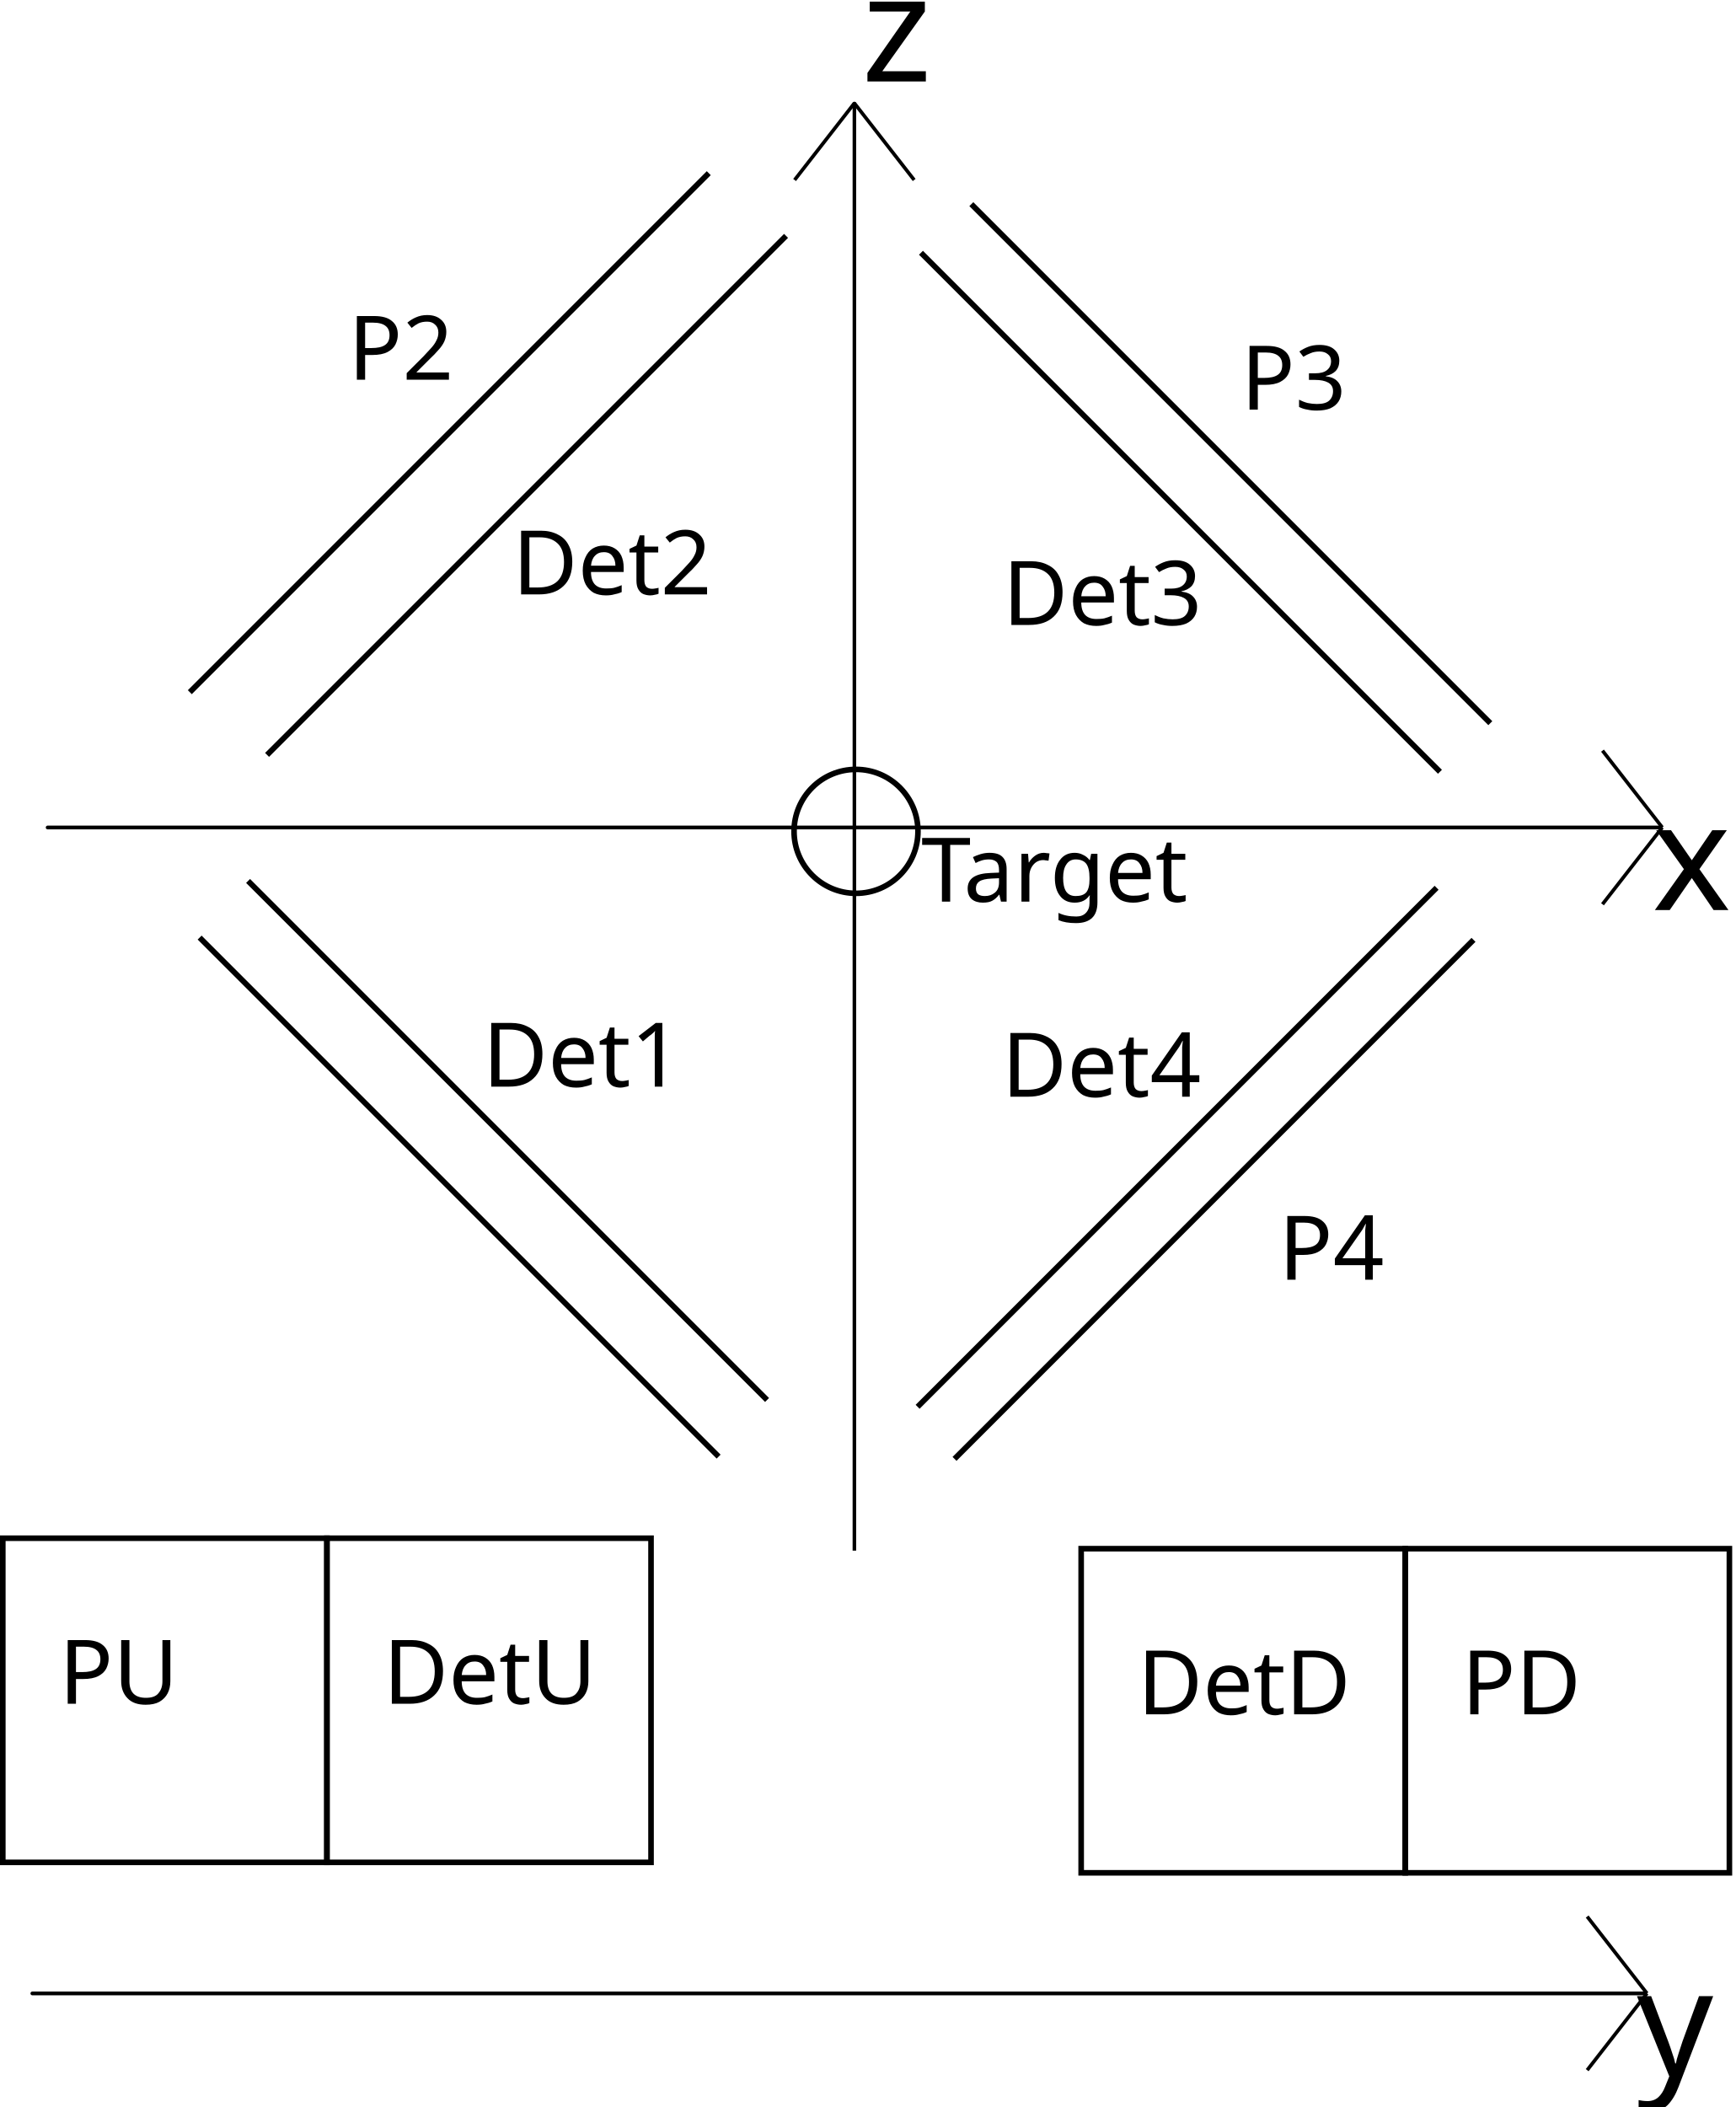
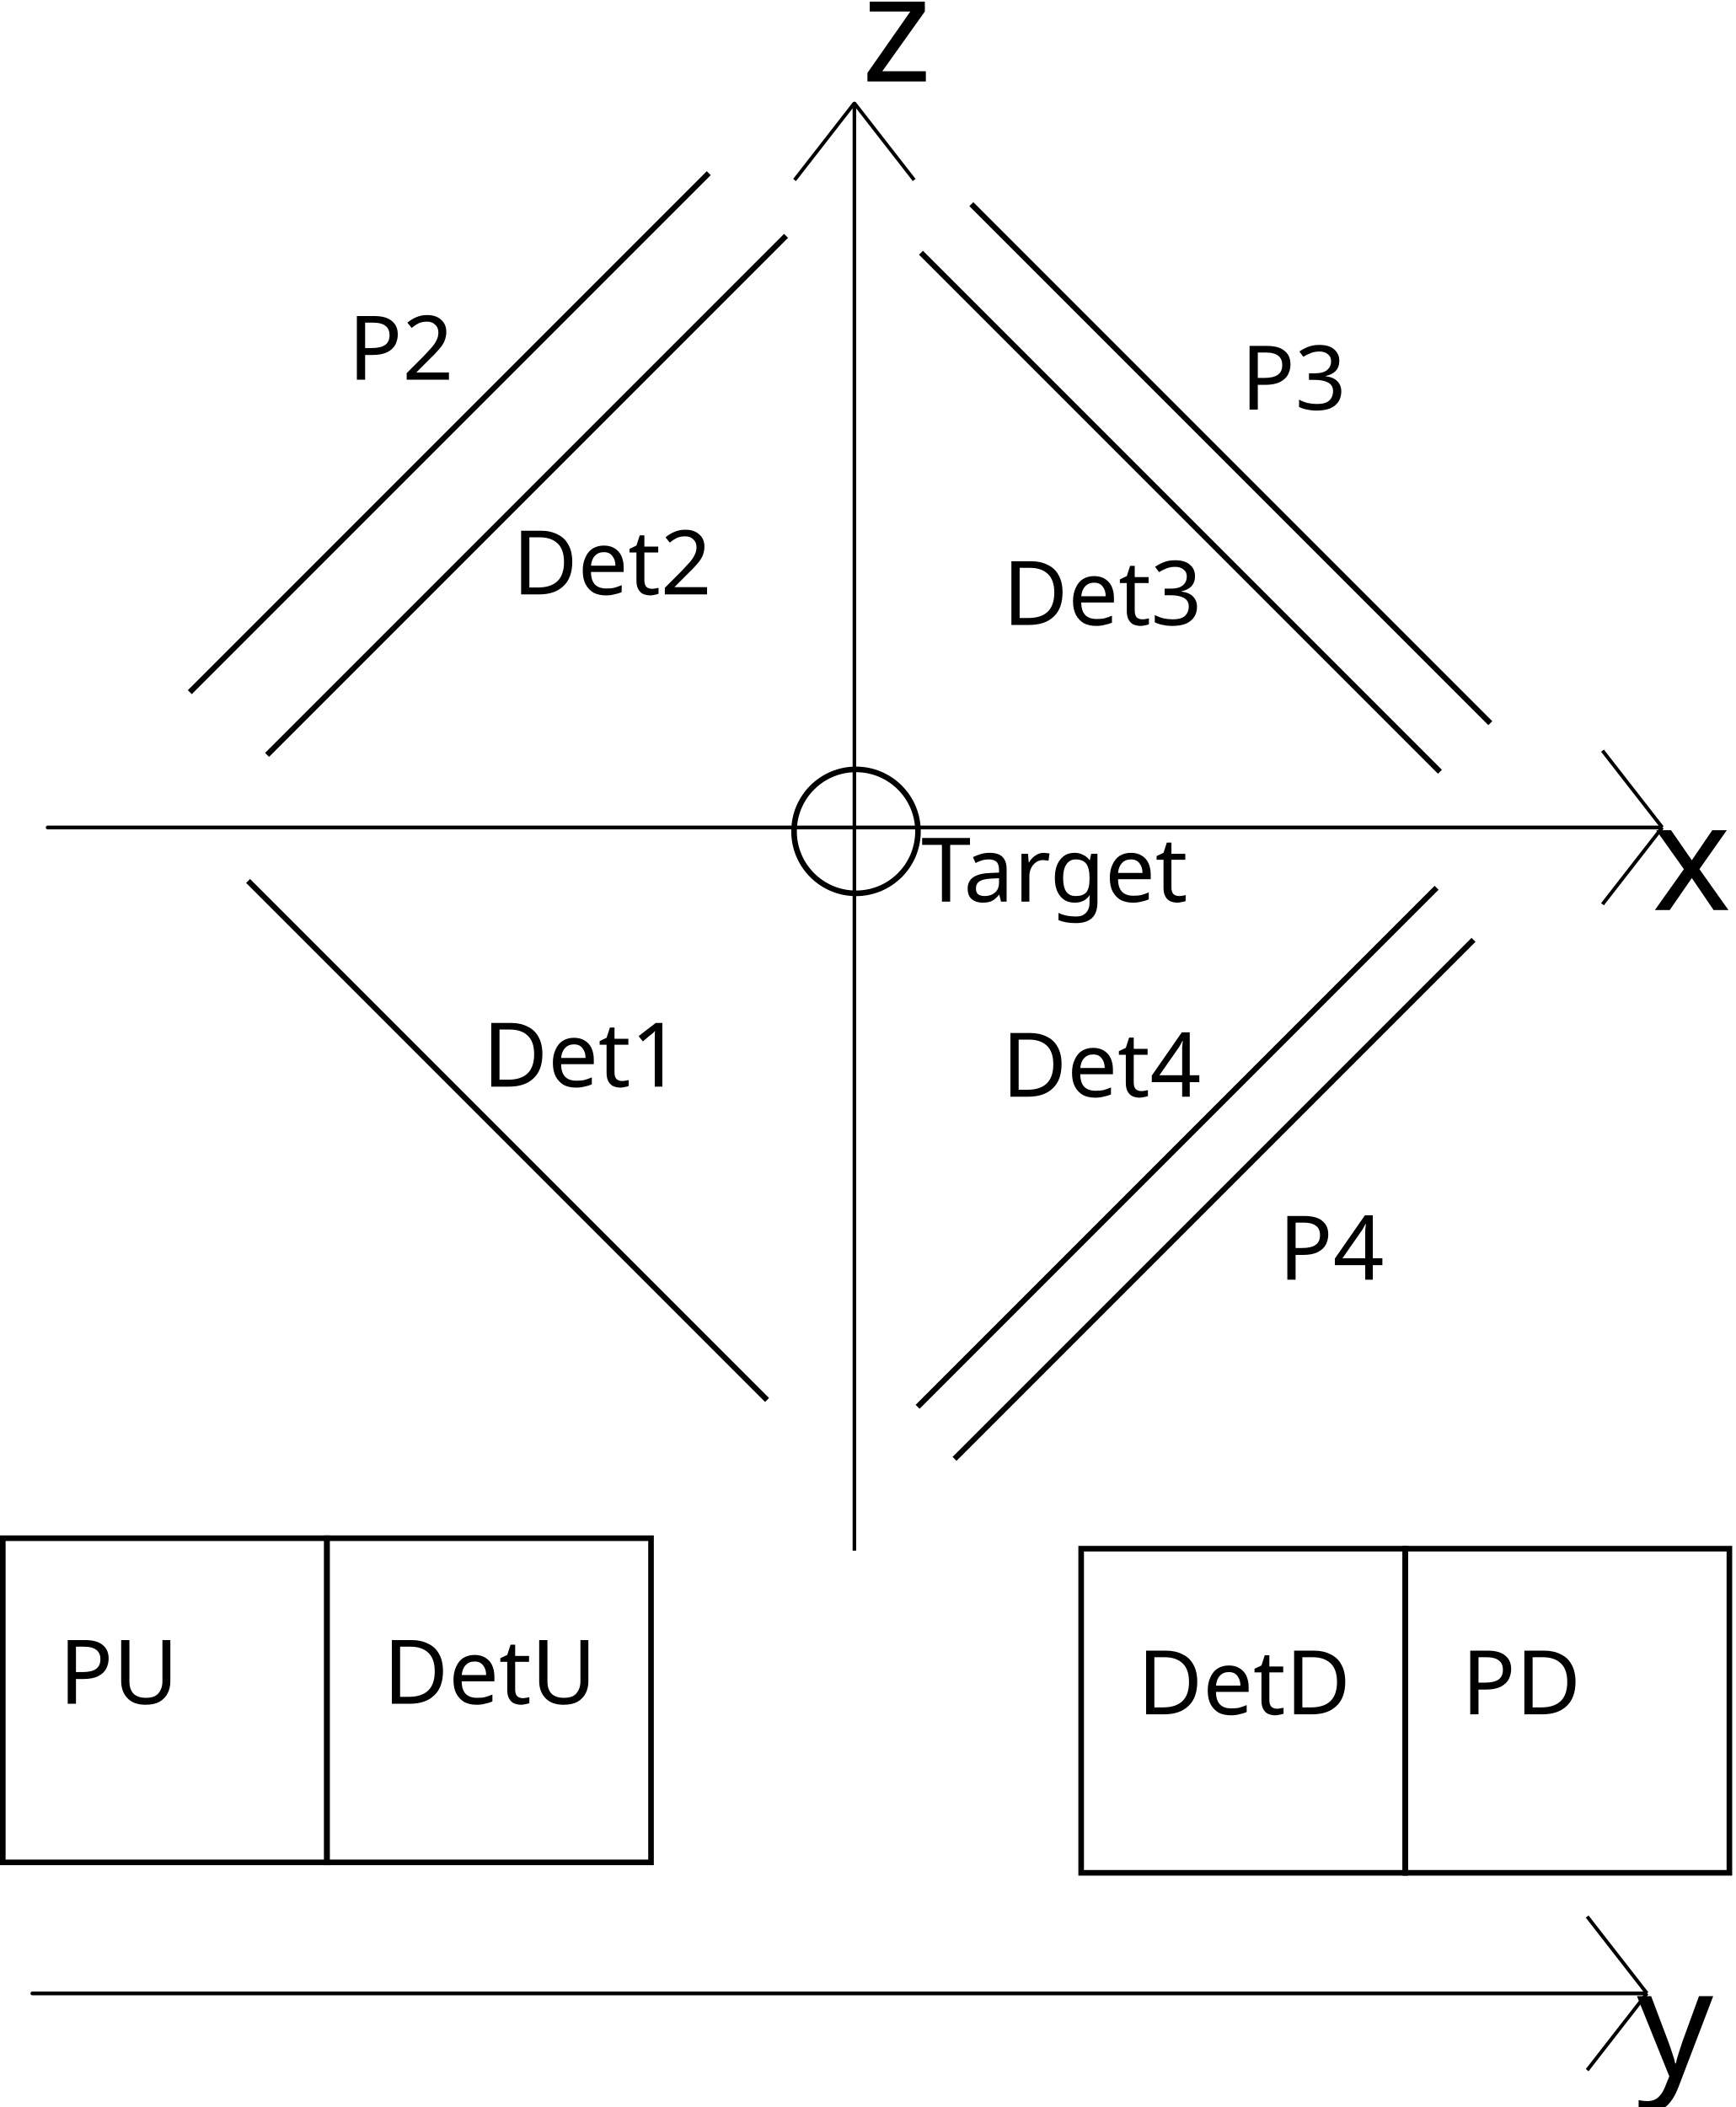
<svg xmlns="http://www.w3.org/2000/svg" width="82.18mm" height="99.758mm" viewBox="0 0 82.18 99.758" version="1.1" id="svg8">
  <defs id="defs2">
    <rect x="89.668" y="144.139" width="6.574" height="9.074" id="rect153" />
    <linearGradient id="linearGradient978">
      <stop style="stop-color:#000000;stop-opacity:1;" offset="0" id="stop976" />
    </linearGradient>
  </defs>
  <g id="layer1" transform="translate(-67.25449,-73.34149)">
    <path style="fill:none;stroke:#000000;stroke-width:0.177px;stroke-linecap:butt;stroke-linejoin:miter;stroke-opacity:1" d="m 145.96,112.52 c -76.798,0 -76.464,0 -76.464,0" id="path10" />
    <path style="fill:none;stroke:#000000;stroke-width:0.168px;stroke-linecap:butt;stroke-linejoin:miter;stroke-opacity:1" d="m 107.71,146.759 c 0,-68.832 0,-68.532 0,-68.532" id="path10-5" />
    <path style="fill:none;stroke:#000000;stroke-width:0.265px;stroke-linecap:butt;stroke-linejoin:miter;stroke-opacity:1" d="m 79.001,115.051 c 24.574,24.574 24.574,24.574 24.574,24.574" id="path57" />
    <path style="fill:none;stroke:#000000;stroke-width:0.265px;stroke-linecap:butt;stroke-linejoin:miter;stroke-opacity:1" d="m 110.863,85.308 c 24.574,24.574 24.574,24.574 24.574,24.574" id="path57-3" />
    <path style="fill:none;stroke:#000000;stroke-width:0.265px;stroke-linecap:butt;stroke-linejoin:miter;stroke-opacity:1" d="M 104.474,84.509 C 79.9,109.083 79.9,109.083 79.9,109.083" id="path57-5" />
    <path style="fill:none;stroke:#000000;stroke-width:0.265px;stroke-linecap:butt;stroke-linejoin:miter;stroke-opacity:1" d="m 135.278,115.374 c -24.574,24.574 -24.574,24.574 -24.574,24.574" id="path57-6" />
    <text xml:space="preserve" style="font-style:normal;font-weight:normal;font-size:7.056px;line-height:1.5;font-family:sans-serif;fill:#000000;fill-opacity:1;stroke:none;stroke-width:0.265" x="108.047" y="77.2" id="text107">
      <tspan id="tspan105" x="108.047" y="77.2" style="font-weight:normal;font-size:7.056px;stroke-width:0.265">z</tspan>
    </text>
    <path style="fill:none;stroke:#000000;stroke-width:0.168px;stroke-linecap:butt;stroke-linejoin:miter;stroke-opacity:1" d="m 143.133,116.154 c 2.831,-3.636 2.831,-3.636 2.831,-3.636" id="path109-9" />
    <text xml:space="preserve" style="font-style:normal;font-weight:normal;font-size:10.583px;line-height:1.5;font-family:sans-serif;fill:#000000;fill-opacity:1;stroke:none;stroke-width:0.265" x="145.489" y="116.43" id="text128">
      <tspan id="tspan126" x="145.489" y="116.43" style="font-size:7.056px;stroke-width:0.265">x</tspan>
    </text>
    <text xml:space="preserve" style="font-size:4.233px;line-height:1;font-family:sans-serif;stroke-width:0.265" x="146.33" y="156.787" id="text93">
      <tspan id="tspan91" x="146.33" y="160.003" style="stroke-width:0.265" />
    </text>
    <text xml:space="preserve" style="font-size:4.233px;line-height:1;font-family:sans-serif;stroke-width:0.265" x="90.111" y="124.79" id="text2926-6-5">
      <tspan x="90.111" y="124.79" style="stroke-width:0.265" id="tspan2930-5-2">Det1</tspan>
      <tspan x="90.111" y="129.024" style="stroke-width:0.265" id="tspan2991" />
      <tspan x="90.111" y="133.257" style="stroke-width:0.265" id="tspan2928-3-9" />
    </text>
    <text xml:space="preserve" style="font-size:4.233px;line-height:1;font-family:sans-serif;stroke-width:0.265" x="91.522" y="101.484" id="text2926-6-1">
      <tspan x="91.522" y="101.484" style="stroke-width:0.265" id="tspan2930-5-7">Det2</tspan>
      <tspan x="91.522" y="105.717" style="stroke-width:0.265" id="tspan2928-3-0" />
    </text>
    <text xml:space="preserve" style="font-size:4.233px;line-height:1;font-family:sans-serif;stroke-width:0.265" x="114.739" y="102.928" id="text2926-6-9">
      <tspan id="tspan2924-7-3" x="114.739" y="102.928" style="stroke-width:0.265">Det3</tspan>
      <tspan x="114.739" y="107.161" style="stroke-width:0.265" id="tspan2930-5-6" />
      <tspan x="114.739" y="111.394" style="stroke-width:0.265" id="tspan2928-3-06" />
    </text>
    <text xml:space="preserve" style="font-size:4.233px;line-height:1;font-family:sans-serif;stroke-width:0.265" x="114.69" y="125.262" id="text2926-6-2">
      <tspan id="tspan2924-7-6" x="114.69" y="125.262" style="stroke-width:0.265">Det4</tspan>
      <tspan x="114.69" y="129.495" style="stroke-width:0.265" id="tspan2930-5-1" />
      <tspan x="114.69" y="133.729" style="stroke-width:0.265" id="tspan2928-3-8" />
    </text>
    <text xml:space="preserve" style="font-size:4.233px;line-height:1;font-family:sans-serif;stroke-width:0.265" x="41.581" y="246.885" id="text3076">
      <tspan x="41.581" y="250.101" style="stroke-width:0.265" id="tspan3078" />
    </text>
    <path style="fill:none;stroke:#000000;stroke-width:0.265px;stroke-linecap:butt;stroke-linejoin:miter;stroke-opacity:1" d="M 100.815,81.54 C 76.242,106.114 76.242,106.114 76.242,106.114" id="path57-5-6" />
    <path style="fill:none;stroke:#000000;stroke-width:0.265px;stroke-linecap:butt;stroke-linejoin:miter;stroke-opacity:1" d="m 113.248,83.007 c 24.574,24.574 24.574,24.574 24.574,24.574" id="path57-3-1" />
    <path style="fill:none;stroke:#000000;stroke-width:0.265px;stroke-linecap:butt;stroke-linejoin:miter;stroke-opacity:1" d="m 137.026,117.84 c -24.574,24.574 -24.574,24.574 -24.574,24.574" id="path57-6-2" />
-     <path style="fill:none;stroke:#000000;stroke-width:0.265px;stroke-linecap:butt;stroke-linejoin:miter;stroke-opacity:1" d="m 76.707,117.732 c 24.574,24.574 24.574,24.574 24.574,24.574" id="path57-9" />
    <text xml:space="preserve" style="font-size:4.233px;line-height:1;font-family:sans-serif;stroke-width:0.265" x="51.792" y="159.348" id="text2926-6-5-3">
      <tspan x="51.792" y="162.564" style="stroke-width:0.265" id="tspan2928-3-9-4" />
    </text>
    <text xml:space="preserve" style="font-size:4.233px;line-height:1;font-family:sans-serif;stroke-width:0.265" x="83.748" y="91.324" id="text2926-6-5-3-7">
      <tspan x="83.748" y="91.324" style="stroke-width:0.265" id="tspan2930-5-2-1-8">P2</tspan>
      <tspan x="83.748" y="95.557" style="stroke-width:0.265" id="tspan2991-9-4" />
      <tspan x="83.748" y="99.79" style="stroke-width:0.265" id="tspan2928-3-9-4-5" />
    </text>
    <text xml:space="preserve" style="font-size:4.233px;line-height:1;font-family:sans-serif;stroke-width:0.265" x="126.017" y="92.736" id="text2926-6-5-3-0">
      <tspan x="126.017" y="92.736" style="stroke-width:0.265" id="tspan2930-5-2-1-3">P3</tspan>
      <tspan x="126.017" y="96.969" style="stroke-width:0.265" id="tspan2991-9-6" />
      <tspan x="126.017" y="101.202" style="stroke-width:0.265" id="tspan2928-3-9-4-1" />
    </text>
    <text xml:space="preserve" style="font-size:4.233px;line-height:1;font-family:sans-serif;stroke-width:0.265" x="127.803" y="133.926" id="text2926-6-5-3-06">
      <tspan x="127.803" y="133.926" style="stroke-width:0.265" id="tspan2930-5-2-1-32">P4</tspan>
      <tspan x="127.803" y="138.159" style="stroke-width:0.265" id="tspan2991-9-0" />
      <tspan x="127.803" y="142.392" style="stroke-width:0.265" id="tspan2928-3-9-4-6" />
    </text>
    <text xml:space="preserve" style="font-size:4.233px;line-height:1;font-family:sans-serif;stroke-width:0.265" x="85.254" y="130.999" id="text101">
      <tspan id="tspan99" x="85.254" y="134.216" style="stroke-width:0.265" />
    </text>
    <text xml:space="preserve" style="font-size:4.233px;line-height:1;font-family:sans-serif;stroke-width:0.265" x="85.955" y="105.29" id="text101-3">
      <tspan id="tspan99-6" x="85.955" y="108.507" style="stroke-width:0.265" />
    </text>
    <text xml:space="preserve" style="font-size:4.233px;line-height:1;font-family:sans-serif;stroke-width:0.265" x="118.583" y="104.185" id="text101-7">
      <tspan id="tspan99-5" x="118.583" y="107.402" style="stroke-width:0.265" />
    </text>
    <text xml:space="preserve" style="font-size:4.233px;line-height:1;font-family:sans-serif;stroke-width:0.265" x="116.537" y="130.623" id="text101-35">
      <tspan id="tspan99-62" x="116.537" y="133.84" style="stroke-width:0.265" />
    </text>
    <text xml:space="preserve" id="text151" style="font-size:4.233px;line-height:1;font-family:sans-serif;white-space:pre;shape-inside:url(#rect153)" />
    <text xml:space="preserve" style="font-size:4.233px;line-height:1;font-family:sans-serif;stroke-width:0.265" x="83.481" y="205.435" id="text101-9">
      <tspan id="tspan99-1" x="83.481" y="208.651" style="stroke-width:0.265" />
    </text>
    <text xml:space="preserve" style="font-size:4.233px;line-height:1;font-family:sans-serif;stroke-width:0.265" x="117.877" y="207.136" id="text101-2">
      <tspan id="tspan99-7" x="117.877" y="210.352" style="stroke-width:0.265" />
    </text>
    <text xml:space="preserve" style="font-size:4.233px;line-height:1;font-family:sans-serif;stroke-width:0.265" x="39.9" y="141.245" id="text101-0">
      <tspan id="tspan99-9" x="39.9" y="144.461" style="stroke-width:0.265" />
    </text>
    <text xml:space="preserve" style="font-size:4.233px;line-height:1;font-family:sans-serif;stroke-width:0.265" x="40.339" y="89.34" id="text101-36">
      <tspan id="tspan99-0" x="40.339" y="92.556" style="stroke-width:0.265" />
    </text>
    <text xml:space="preserve" style="font-size:4.233px;line-height:1;font-family:sans-serif;stroke-width:0.265" x="163.937" y="86.863" id="text101-6">
      <tspan id="tspan99-2" x="163.937" y="90.079" style="stroke-width:0.265" />
    </text>
    <text xml:space="preserve" style="font-size:4.233px;line-height:1;font-family:sans-serif;stroke-width:0.265" x="166.014" y="141.878" id="text101-61">
      <tspan id="tspan99-8" x="166.014" y="145.094" style="stroke-width:0.265" />
    </text>
    <text xml:space="preserve" style="font-size:4.233px;line-height:1;font-family:sans-serif;stroke-width:0.265" x="48.917" y="205.312" id="text101-79">
      <tspan id="tspan99-20" x="48.917" y="208.528" style="stroke-width:0.265" />
    </text>
    <text xml:space="preserve" style="font-size:4.233px;line-height:1;font-family:sans-serif;stroke-width:0.265" x="154.822" y="205.843" id="text101-23">
      <tspan id="tspan99-75" x="154.822" y="209.059" style="stroke-width:0.265" />
    </text>
    <path style="fill:none;stroke:#000000;stroke-width:0.168px;stroke-linecap:butt;stroke-linejoin:miter;stroke-opacity:1" d="m 145.964,112.518 c -2.831,-3.636 -2.831,-3.636 -2.831,-3.636" id="path109-9-3" />
    <path style="fill:none;stroke:#000000;stroke-width:0.168px;stroke-linecap:butt;stroke-linejoin:miter;stroke-opacity:1" d="m 104.879,81.863 c 2.831,-3.636 2.831,-3.636 2.831,-3.636" id="path109-9-6" />
    <path style="fill:none;stroke:#000000;stroke-width:0.168px;stroke-linecap:butt;stroke-linejoin:miter;stroke-opacity:1" d="m 110.541,81.863 c -2.831,-3.636 -2.831,-3.636 -2.831,-3.636" id="path109-9-7" />
    <rect style="fill:none;stroke:#000000;stroke-width:0.265" id="rect88012" width="15.347" height="15.347" x="67.387" y="146.17" />
    <text xml:space="preserve" style="font-size:4.233px;line-height:1;font-family:sans-serif;stroke-width:0.265" x="70.054" y="154.011" id="text89904">
      <tspan id="tspan89902" style="stroke-width:0.265" x="70.054" y="154.011">PU</tspan>
    </text>
    <rect style="fill:none;stroke:#000000;stroke-width:0.265" id="rect88012-5" width="15.347" height="15.347" x="82.734" y="146.17" />
    <text xml:space="preserve" style="font-size:4.233px;line-height:1;font-family:sans-serif;stroke-width:0.265" x="85.401" y="154.011" id="text89904-3">
      <tspan id="tspan89902-5" style="stroke-width:0.265" x="85.401" y="154.011">DetU</tspan>
    </text>
    <rect style="fill:none;stroke:#000000;stroke-width:0.265" id="rect88012-6" width="15.347" height="15.347" x="118.448" y="146.665" />
    <text xml:space="preserve" style="font-size:4.233px;line-height:1;font-family:sans-serif;stroke-width:0.265" x="121.116" y="154.506" id="text89904-2">
      <tspan id="tspan89902-9" style="stroke-width:0.265" x="121.116" y="154.506">DetD</tspan>
    </text>
    <rect style="fill:none;stroke:#000000;stroke-width:0.265" id="rect88012-1" width="15.347" height="15.347" x="133.795" y="146.665" />
    <text xml:space="preserve" style="font-size:4.233px;line-height:1;font-family:sans-serif;stroke-width:0.265" x="136.463" y="154.506" id="text89904-27">
      <tspan id="tspan89902-0" style="stroke-width:0.265" x="136.463" y="154.506">PD</tspan>
    </text>
    <path style="fill:none;stroke:#000000;stroke-width:0.177px;stroke-linecap:butt;stroke-linejoin:miter;stroke-opacity:1" d="m 145.235,167.722 c -76.798,0 -76.464,0 -76.464,0" id="path10-9" />
    <path style="fill:none;stroke:#000000;stroke-width:0.168px;stroke-linecap:butt;stroke-linejoin:miter;stroke-opacity:1" d="m 142.408,171.355 c 2.831,-3.636 2.831,-3.636 2.831,-3.636" id="path109-9-36" />
    <text xml:space="preserve" style="font-style:normal;font-weight:normal;font-size:10.583px;line-height:1.5;font-family:sans-serif;fill:#000000;fill-opacity:1;stroke:none;stroke-width:0.265" x="144.765" y="171.631" id="text128-0">
      <tspan id="tspan126-6" x="144.765" y="171.631" style="font-size:7.056px;stroke-width:0.265">y</tspan>
    </text>
    <path style="fill:none;stroke:#000000;stroke-width:0.168px;stroke-linecap:butt;stroke-linejoin:miter;stroke-opacity:1" d="m 145.239,167.719 c -2.831,-3.636 -2.831,-3.636 -2.831,-3.636" id="path109-9-3-2" />
    <rect style="fill:none;stroke:#000000;stroke-width:0.265" id="rect118886" width="5.868" height="5.868" x="104.853" y="109.769" ry="2.934" />
    <text xml:space="preserve" style="font-size:4.233px;line-height:1;font-family:sans-serif;stroke-width:0.265" x="110.87" y="116.033" id="text120906">
      <tspan id="tspan120904" style="stroke-width:0.265" x="110.87" y="116.033">Target</tspan>
    </text>
  </g>
</svg>
